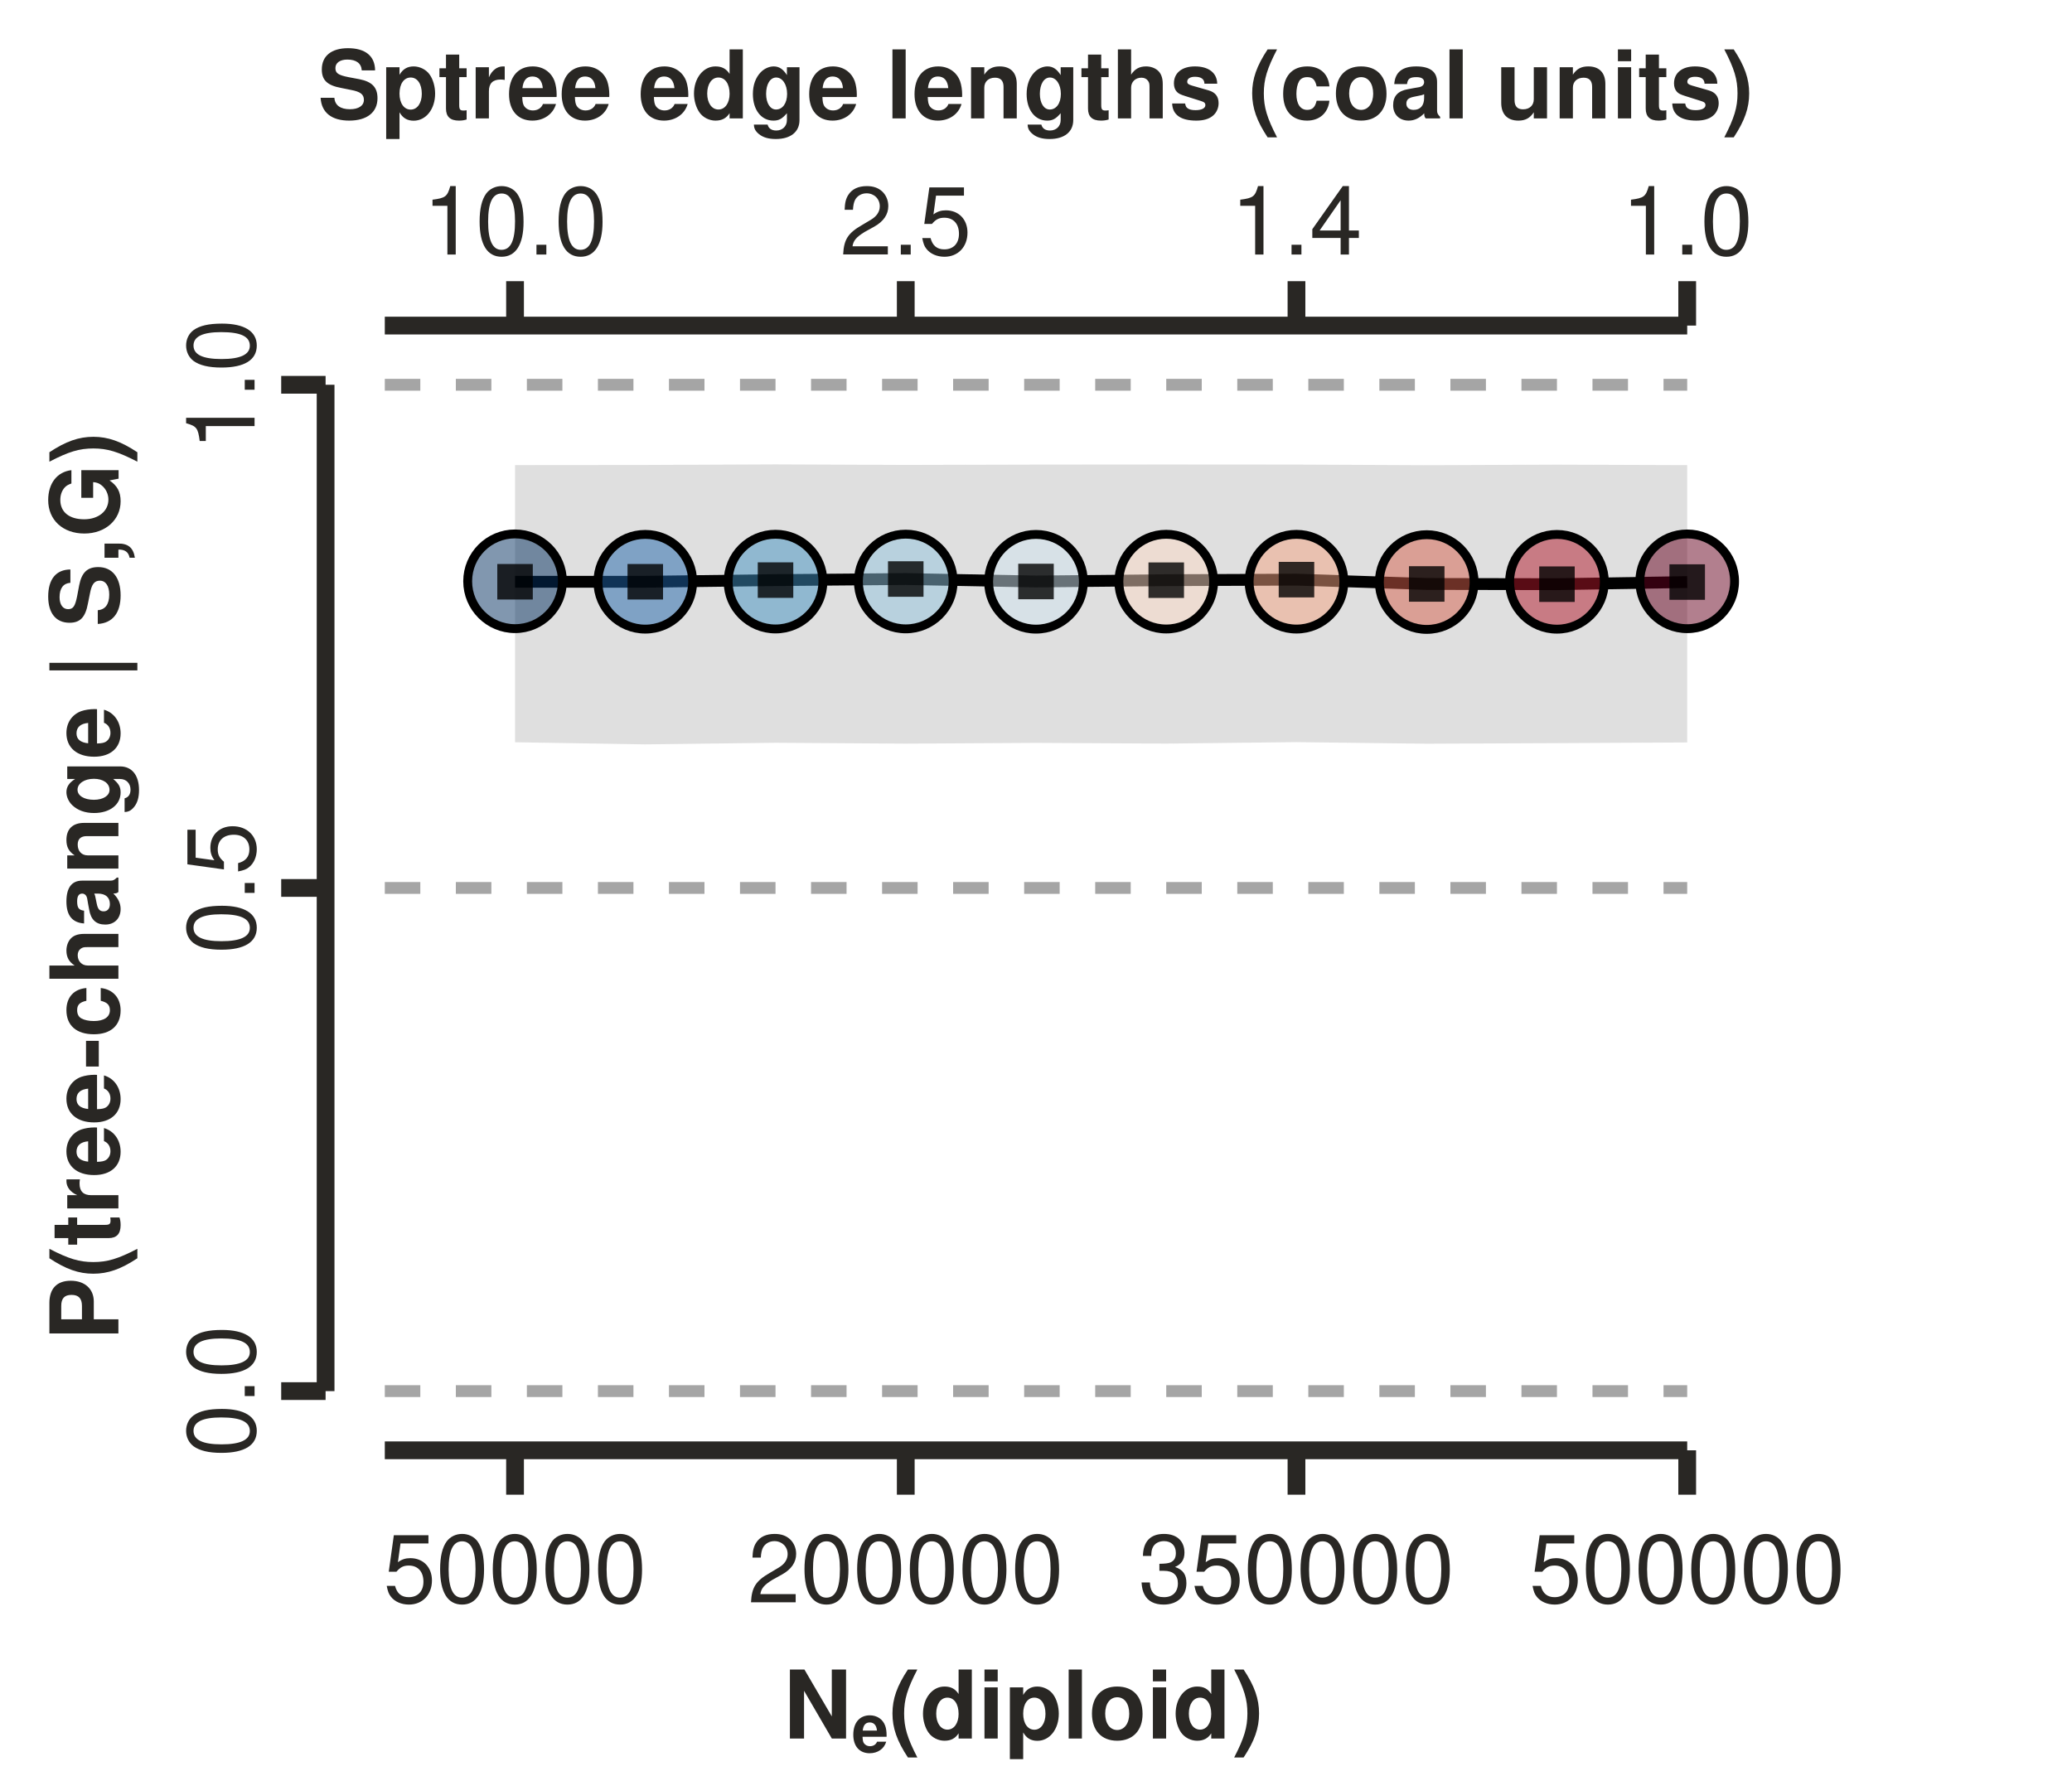
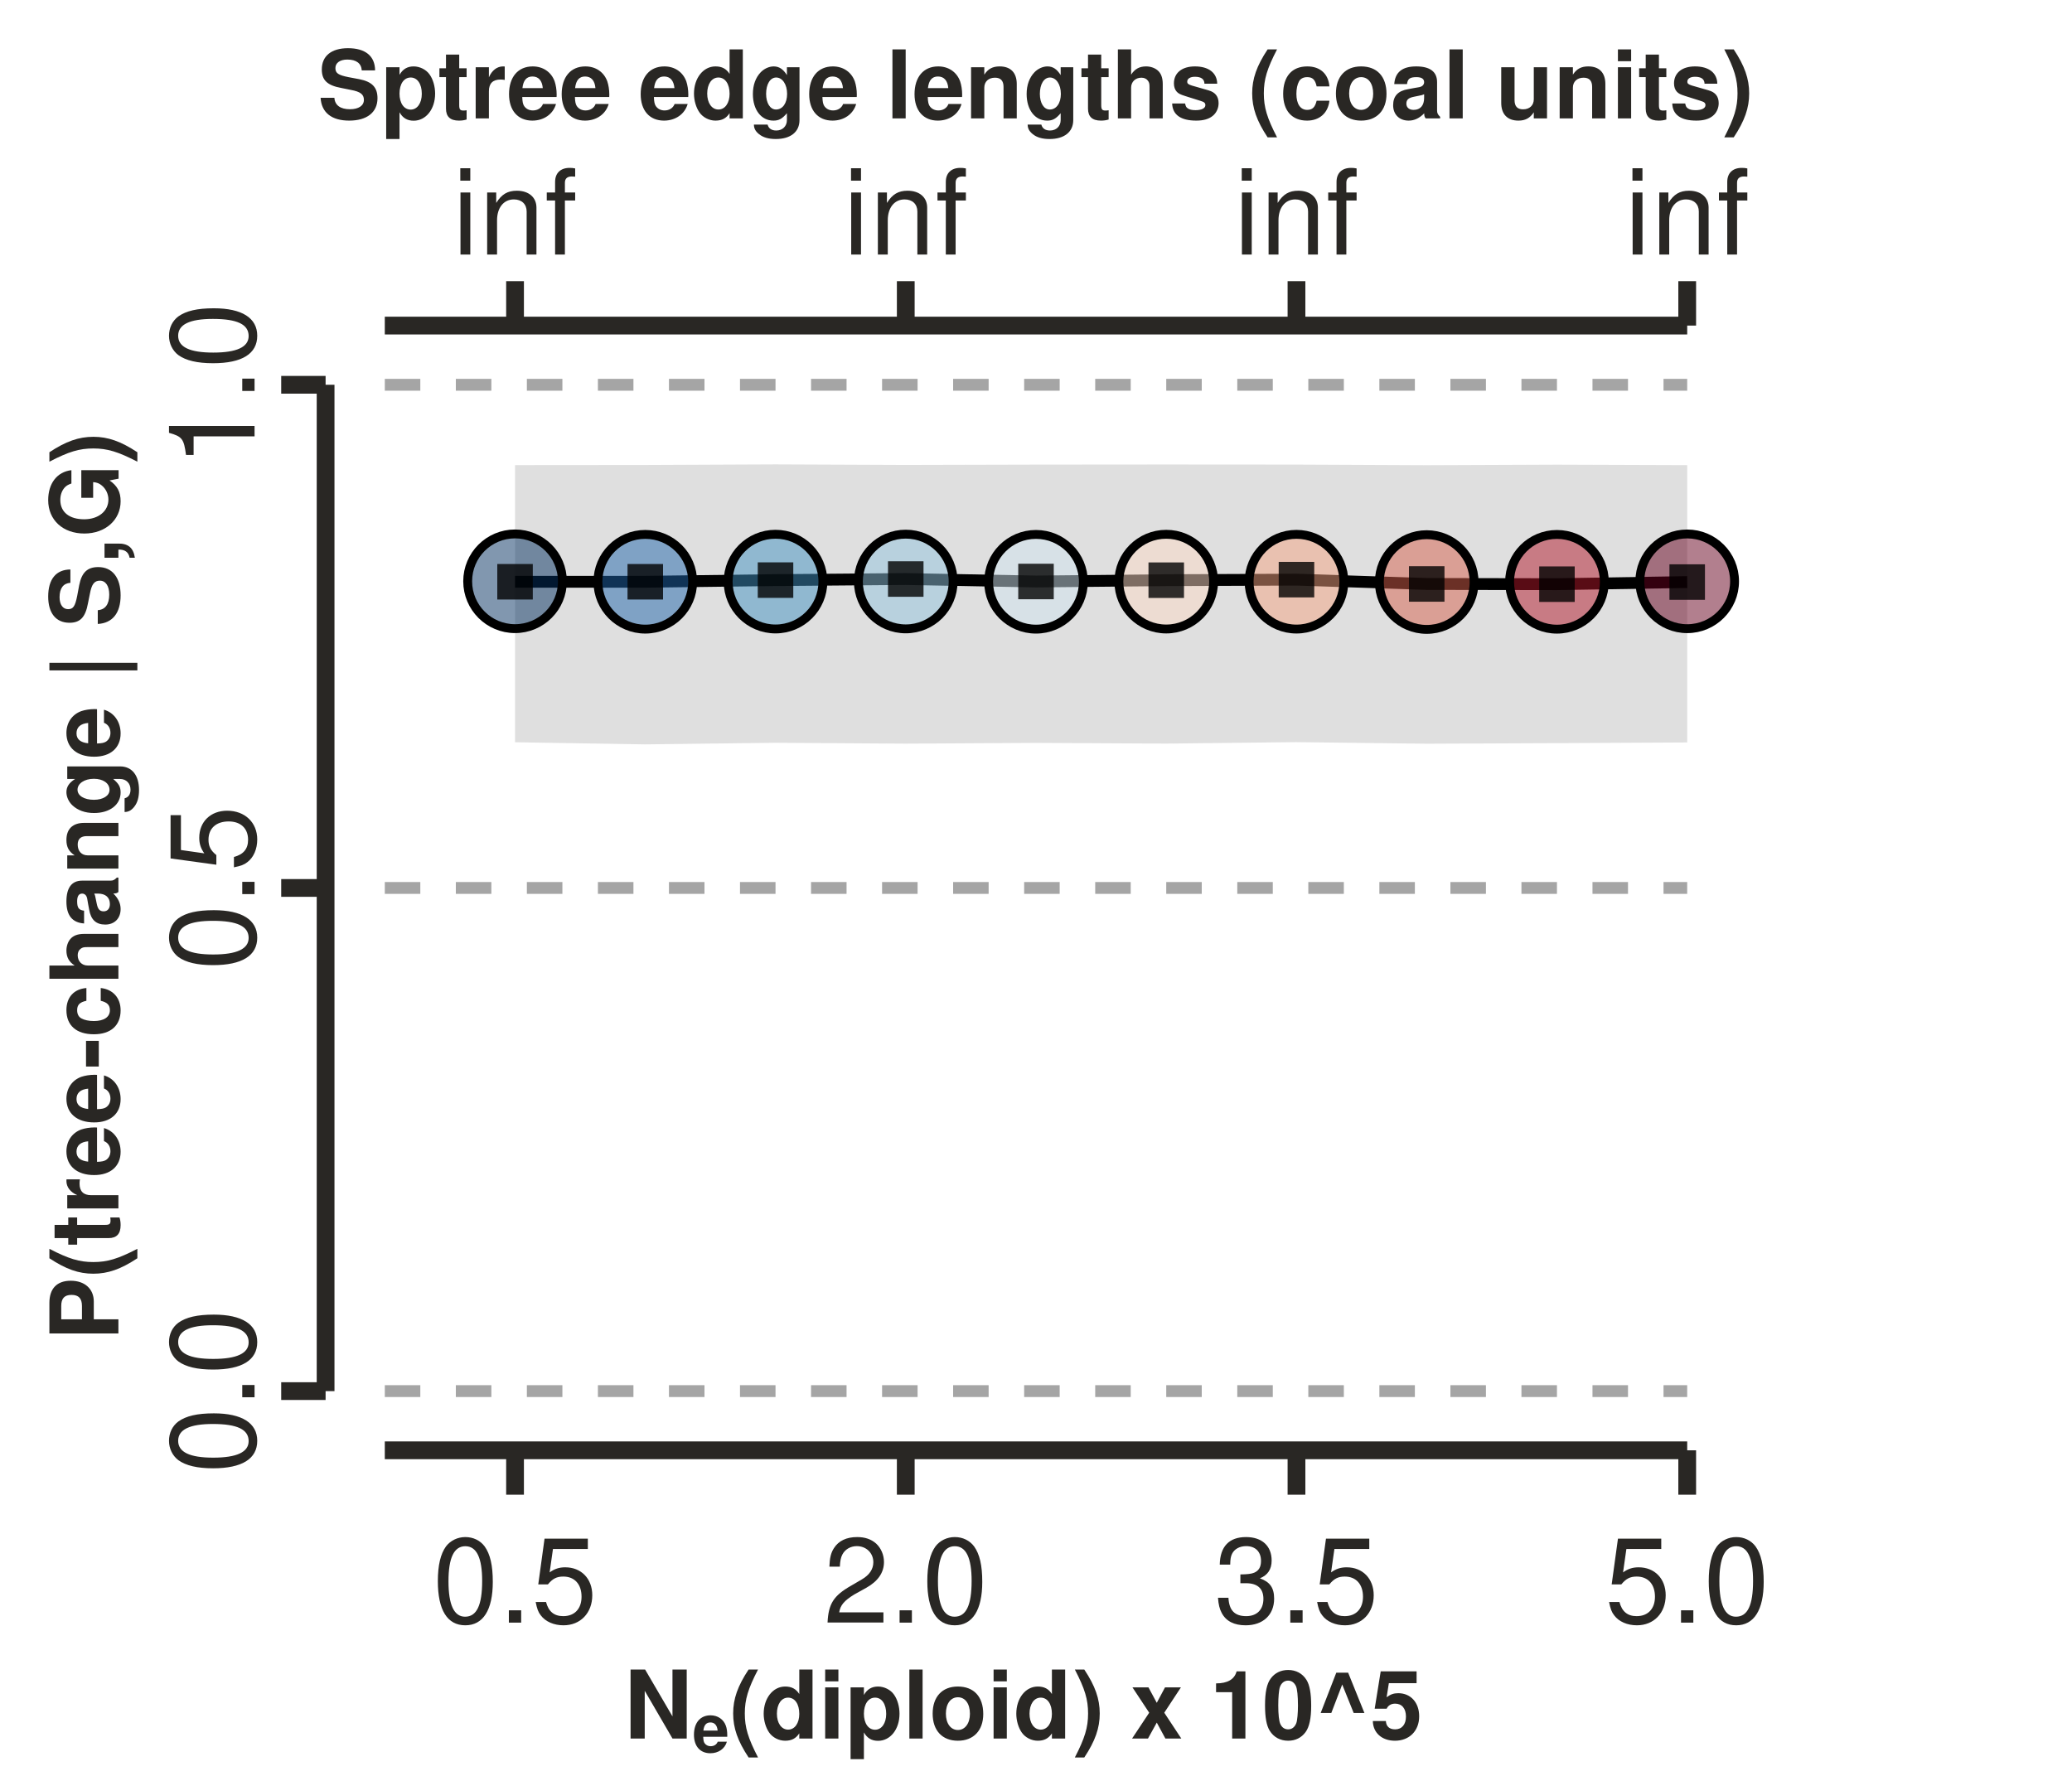
- <svg xmlns="http://www.w3.org/2000/svg" class="toyplot-canvas-Canvas" width="350.0px" height="300.0px" viewBox="0 0 350.0 300.0" preserveAspectRatio="xMidYMid meet" style="background-color:transparent;border-color:#292724;border-style:none;border-width:1.0;fill:rgb(16.1%,15.3%,14.1%);fill-opacity:1.0;font-family:Helvetica;font-size:12px;opacity:1.0;stroke:rgb(16.1%,15.3%,14.1%);stroke-opacity:1.0;stroke-width:1.0" id="t5d0d635fb5ac43fcaedb0581c4f505ac">
-   <g class="toyplot-coordinates-Cartesian" id="t4aafe2c7e99847c282dc1df1ed13970c">
-     <clipPath id="t7bf9365a5e9f44278c4a1113cc4557fb">
+ <svg xmlns="http://www.w3.org/2000/svg" class="toyplot-canvas-Canvas" width="350.0px" height="300.0px" viewBox="0 0 350.0 300.0" preserveAspectRatio="xMidYMid meet" style="background-color:transparent;border-color:#292724;border-style:none;border-width:1.0;fill:rgb(16.1%,15.3%,14.1%);fill-opacity:1.0;font-family:Helvetica;font-size:12px;opacity:1.0;stroke:rgb(16.1%,15.3%,14.1%);stroke-opacity:1.0;stroke-width:1.0" id="tce747a6be4c74ec2a5a77fb9375aef7f">
+   <g class="toyplot-coordinates-Cartesian" id="t31f7a4ebc31d4d1aacdb88f13caa055d">
+     <clipPath id="tfdf66c77c4e14dc89390ece6adeac4de">
      <rect x="55.0" y="55.0" width="240.0" height="190.0" />
    </clipPath>
-     <g clip-path="url(#t7bf9365a5e9f44278c4a1113cc4557fb)">
-       <g class="toyplot-mark-AxisLines" style="stroke:rgb(50.2%,50.2%,50.2%);stroke-dasharray:6,6;stroke-opacity:0.7;stroke-width:2" id="t9a772d36472848dd9ca7f40af3dc4d16">
+     <g clip-path="url(#tfdf66c77c4e14dc89390ece6adeac4de)">
+       <g class="toyplot-mark-AxisLines" style="stroke:rgb(50.2%,50.2%,50.2%);stroke-dasharray:6,6;stroke-opacity:0.7;stroke-width:2" id="t62cf5967c6f54fb3a6adbf6a8bc4deb2">
        <g class="toyplot-Series">
          <line class="toyplot-Datum" y1="235.0" y2="235.0" x1="65.0" x2="285.0" style="opacity:1.0;stroke:rgb(50.2%,50.2%,50.2%);stroke-dasharray:6,6;stroke-opacity:0.7;stroke-width:2" />
          <line class="toyplot-Datum" y1="150.0" y2="150.0" x1="65.0" x2="285.0" style="opacity:1.0;stroke:rgb(50.2%,50.2%,50.2%);stroke-dasharray:6,6;stroke-opacity:0.7;stroke-width:2" />
          <line class="toyplot-Datum" y1="65.0" y2="65.0" x1="65.0" x2="285.0" style="opacity:1.0;stroke:rgb(50.2%,50.2%,50.2%);stroke-dasharray:6,6;stroke-opacity:0.7;stroke-width:2" />
        </g>
      </g>
-       <g class="toyplot-mark-FillBoundaries" style="stroke:none" id="tbdc7d84b24fd4e8292806eec9bb01adc">
+       <g class="toyplot-mark-FillBoundaries" style="stroke:none" id="t2963ec03056947beab96f034929cd566">
        <polygon points="87.0,125.389 109.0,125.746 131.0,125.478 153.0,125.625 175.0,125.495 197.0,125.617 219.0,125.369 241.0,125.637 263.0,125.539 285.0,125.423 285.0,78.573 263.0,78.495 241.0,78.585 219.0,78.483 197.0,78.467 175.0,78.486 153.0,78.542 131.0,78.449 109.0,78.547 87.0,78.566" style="fill:rgb(50.2%,50.2%,50.2%);fill-opacity:1.0;opacity:0.25;stroke:none" />
      </g>
-       <g class="toyplot-mark-Plot" style="fill:none" id="t46f75c1b45584c9b99b22cf4b04e9866">
+       <g class="toyplot-mark-Plot" style="fill:none" id="tfad4573203054c76bc53b67781f75bc9">
        <g class="toyplot-Series">
          <path d="M 87.0 98.278 L 109.0 98.278 L 131.0 97.999 L 153.0 97.815 L 175.0 98.232 L 197.0 98.012 L 219.0 97.919 L 241.0 98.648 L 263.0 98.686 L 285.0 98.328" style="stroke:rgb(0%,0%,0%);stroke-opacity:1.0;stroke-width:2.0" />
        </g>
      </g>
-       <g class="toyplot-mark-Point" id="tedf36aab837743de882884fce8aae276">
+       <g class="toyplot-mark-Point" id="t2a254a360abe4a66832f9da132ec4738">
        <g class="toyplot-Series">
          <g style="fill:rgb(2%,18.8%,38%);fill-opacity:0.5;opacity:1.0;stroke:rgb(0%,0%,0%);stroke-opacity:1.0;stroke-width:1.5" class="toyplot-Datum" transform="translate(87.0, 98.19585)">
            <circle r="8.0" />
          </g>
          <g style="fill:rgb(12.9%,40%,67.5%);fill-opacity:0.5;opacity:1.0;stroke:rgb(0%,0%,0%);stroke-opacity:1.0;stroke-width:1.5" class="toyplot-Datum" transform="translate(109.0, 98.27632)">
            <circle r="8.0" />
          </g>
          <g style="fill:rgb(26.3%,57.6%,76.5%);fill-opacity:0.5;opacity:1.0;stroke:rgb(0%,0%,0%);stroke-opacity:1.0;stroke-width:1.5" class="toyplot-Datum" transform="translate(131.0, 98.25025)">
            <circle r="8.0" />
          </g>
          <g style="fill:rgb(57.3%,77.3%,87.1%);fill-opacity:0.5;opacity:1.0;stroke:rgb(0%,0%,0%);stroke-opacity:1.0;stroke-width:1.5" class="toyplot-Datum" transform="translate(153.0, 98.23388)">
            <circle r="8.0" />
          </g>
          <g style="fill:rgb(82%,89.8%,94.1%);fill-opacity:0.5;opacity:1.0;stroke:rgb(0%,0%,0%);stroke-opacity:1.0;stroke-width:1.5" class="toyplot-Datum" transform="translate(175.0, 98.27897)">
            <circle r="8.0" />
          </g>
          <g style="fill:rgb(99.2%,85.9%,78%);fill-opacity:0.5;opacity:1.0;stroke:rgb(0%,0%,0%);stroke-opacity:1.0;stroke-width:1.5" class="toyplot-Datum" transform="translate(197.0, 98.25527)">
            <circle r="8.0" />
          </g>
          <g style="fill:rgb(95.7%,64.7%,51%);fill-opacity:0.5;opacity:1.0;stroke:rgb(0%,0%,0%);stroke-opacity:1.0;stroke-width:1.5" class="toyplot-Datum" transform="translate(219.0, 98.26595)">
            <circle r="8.0" />
          </g>
          <g style="fill:rgb(83.9%,37.6%,30.2%);fill-opacity:0.5;opacity:1.0;stroke:rgb(0%,0%,0%);stroke-opacity:1.0;stroke-width:1.5" class="toyplot-Datum" transform="translate(241.0, 98.32407)">
            <circle r="8.0" />
          </g>
          <g style="fill:rgb(69.8%,9.4%,16.9%);fill-opacity:0.5;opacity:1.0;stroke:rgb(0%,0%,0%);stroke-opacity:1.0;stroke-width:1.5" class="toyplot-Datum" transform="translate(263.0, 98.28331)">
            <circle r="8.0" />
          </g>
          <g style="fill:rgb(40.4%,0%,12.2%);fill-opacity:0.5;opacity:1.0;stroke:rgb(0%,0%,0%);stroke-opacity:1.0;stroke-width:1.5" class="toyplot-Datum" transform="translate(285.0, 98.20189)">
            <circle r="8.0" />
          </g>
        </g>
      </g>
-       <g class="toyplot-mark-Point" id="tdd73c00d537642bfb5ac605c06f48820">
+       <g class="toyplot-mark-Point" id="t36e0670b80cd4815a450cf92f2a4dfb7">
        <g class="toyplot-Series">
          <g style="fill:rgb(0%,0%,0%);fill-opacity:1.0;opacity:0.8;stroke:none" class="toyplot-Datum" transform="translate(87.0, 98.2775)">
            <rect x="-3.0" y="-3.0" width="6.0" height="6.0" />
          </g>
          <g style="fill:rgb(0%,0%,0%);fill-opacity:1.0;opacity:0.8;stroke:none" class="toyplot-Datum" transform="translate(109.0, 98.2775)">
            <rect x="-3.0" y="-3.0" width="6.0" height="6.0" />
          </g>
          <g style="fill:rgb(0%,0%,0%);fill-opacity:1.0;opacity:0.8;stroke:none" class="toyplot-Datum" transform="translate(131.0, 97.9987)">
            <rect x="-3.0" y="-3.0" width="6.0" height="6.0" />
          </g>
          <g style="fill:rgb(0%,0%,0%);fill-opacity:1.0;opacity:0.8;stroke:none" class="toyplot-Datum" transform="translate(153.0, 97.8151)">
            <rect x="-3.0" y="-3.0" width="6.0" height="6.0" />
          </g>
          <g style="fill:rgb(0%,0%,0%);fill-opacity:1.0;opacity:0.8;stroke:none" class="toyplot-Datum" transform="translate(175.0, 98.2316)">
            <rect x="-3.0" y="-3.0" width="6.0" height="6.0" />
          </g>
          <g style="fill:rgb(0%,0%,0%);fill-opacity:1.0;opacity:0.8;stroke:none" class="toyplot-Datum" transform="translate(197.0, 98.0123)">
            <rect x="-3.0" y="-3.0" width="6.0" height="6.0" />
          </g>
          <g style="fill:rgb(0%,0%,0%);fill-opacity:1.0;opacity:0.8;stroke:none" class="toyplot-Datum" transform="translate(219.0, 97.9188)">
            <rect x="-3.0" y="-3.0" width="6.0" height="6.0" />
          </g>
          <g style="fill:rgb(0%,0%,0%);fill-opacity:1.0;opacity:0.8;stroke:none" class="toyplot-Datum" transform="translate(241.0, 98.6481)">
            <rect x="-3.0" y="-3.0" width="6.0" height="6.0" />
          </g>
          <g style="fill:rgb(0%,0%,0%);fill-opacity:1.0;opacity:0.8;stroke:none" class="toyplot-Datum" transform="translate(263.0, 98.6855)">
            <rect x="-3.0" y="-3.0" width="6.0" height="6.0" />
          </g>
          <g style="fill:rgb(0%,0%,0%);fill-opacity:1.0;opacity:0.8;stroke:none" class="toyplot-Datum" transform="translate(285.0, 98.3285)">
            <rect x="-3.0" y="-3.0" width="6.0" height="6.0" />
          </g>
        </g>
      </g>
    </g>
-     <g class="toyplot-coordinates-Axis" id="tdbb400d7e93b4cbaa818726222c9c421" transform="translate(65.0,235.0)translate(0,10.0)">
+     <g class="toyplot-coordinates-Axis" id="tb8776ca3a272489c8d31bf5f5225bdbc" transform="translate(65.0,235.0)translate(0,10.0)">
      <line x1="0" y1="0" x2="220.0" y2="0" style="stroke-width:3" />
      <g>
        <line x1="22.0" y1="7.5" x2="22.0" y2="0" style="stroke-width:3" />
        <line x1="88.0" y1="7.5" x2="88.0" y2="0" style="stroke-width:3" />
        <line x1="154.0" y1="7.5" x2="154.0" y2="0" style="stroke-width:3" />
        <line x1="220.0" y1="7.5" x2="220.0" y2="0" style="stroke-width:3" />
      </g>
      <g>
        <g transform="translate(22.0,12.0)">
-           <text x="-22.24" y="13.688" style="fill:rgb(16.1%,15.3%,14.1%);fill-opacity:1.0;font-family:helvetica;font-size:16.0px;font-weight:normal;stroke:none;vertical-align:baseline;white-space:pre">50000</text>
+           <text x="-13.9" y="17.11" style="fill:rgb(16.1%,15.3%,14.1%);fill-opacity:1.0;font-family:helvetica;font-size:20.0px;font-weight:normal;stroke:none;vertical-align:baseline;white-space:pre">0.5</text>
        </g>
        <g transform="translate(88.0,12.0)">
-           <text x="-26.688" y="13.688" style="fill:rgb(16.1%,15.3%,14.1%);fill-opacity:1.0;font-family:helvetica;font-size:16.0px;font-weight:normal;stroke:none;vertical-align:baseline;white-space:pre">200000</text>
+           <text x="-13.9" y="17.11" style="fill:rgb(16.1%,15.3%,14.1%);fill-opacity:1.0;font-family:helvetica;font-size:20.0px;font-weight:normal;stroke:none;vertical-align:baseline;white-space:pre">2.0</text>
        </g>
        <g transform="translate(154.0,12.0)">
-           <text x="-26.688" y="13.688" style="fill:rgb(16.1%,15.3%,14.1%);fill-opacity:1.0;font-family:helvetica;font-size:16.0px;font-weight:normal;stroke:none;vertical-align:baseline;white-space:pre">350000</text>
+           <text x="-13.9" y="17.11" style="fill:rgb(16.1%,15.3%,14.1%);fill-opacity:1.0;font-family:helvetica;font-size:20.0px;font-weight:normal;stroke:none;vertical-align:baseline;white-space:pre">3.5</text>
        </g>
        <g transform="translate(220.0,12.0)">
-           <text x="-26.688" y="13.688" style="fill:rgb(16.1%,15.3%,14.1%);fill-opacity:1.0;font-family:helvetica;font-size:16.0px;font-weight:normal;stroke:none;vertical-align:baseline;white-space:pre">500000</text>
+           <text x="-13.9" y="17.11" style="fill:rgb(16.1%,15.3%,14.1%);fill-opacity:1.0;font-family:helvetica;font-size:20.0px;font-weight:normal;stroke:none;vertical-align:baseline;white-space:pre">5.0</text>
        </g>
      </g>
      <g transform="translate(110.0,35.0)">
-         <text x="-42.666" y="13.688" style="fill:rgb(16.1%,15.3%,14.1%);fill-opacity:1.0;font-family:helvetica;font-size:16.0px;font-weight:bold;stroke:none;vertical-align:baseline;white-space:pre">N</text>
-         <text x="-31.114" y="15.928" style="fill:rgb(16.1%,15.3%,14.1%);fill-opacity:1.0;font-family:helvetica;font-size:11.2px;font-weight:bold;stroke:none;vertical-align:baseline;white-space:pre">e</text>
-         <text x="-24.886" y="13.688" style="fill:rgb(16.1%,15.3%,14.1%);fill-opacity:1.0;font-family:helvetica;font-size:16.0px;font-weight:bold;stroke:none;vertical-align:baseline;white-space:pre"> (diploid)</text>
+         <text x="-69.578" y="13.688" style="fill:rgb(16.1%,15.3%,14.1%);fill-opacity:1.0;font-family:helvetica;font-size:16.0px;font-weight:bold;stroke:none;vertical-align:baseline;white-space:pre">N</text>
+         <text x="-58.026" y="15.928" style="fill:rgb(16.1%,15.3%,14.1%);fill-opacity:1.0;font-family:helvetica;font-size:11.2px;font-weight:bold;stroke:none;vertical-align:baseline;white-space:pre">e</text>
+         <text x="-51.798" y="13.688" style="fill:rgb(16.1%,15.3%,14.1%);fill-opacity:1.0;font-family:helvetica;font-size:16.0px;font-weight:bold;stroke:none;vertical-align:baseline;white-space:pre"> (diploid) x 10^5</text>
      </g>
      <g class="toyplot-coordinates-Axis-coordinates" style="visibility:hidden" transform="">
        <line x1="0" x2="0" y1="-6.0" y2="9.0" style="stroke:rgb(43.9%,50.2%,56.5%);stroke-opacity:1.0;stroke-width:1.0" />
        <text x="0" y="-12.0" style="alignment-baseline:alphabetic;fill:rgb(43.9%,50.2%,56.5%);fill-opacity:1.0;font-size:10px;font-weight:normal;stroke:none;text-anchor:middle" />
      </g>
    </g>
-     <g class="toyplot-coordinates-Axis" id="t93ea99385d4b4086ba8d49e95d4567b6" transform="translate(65.0,235.0)rotate(-90.0)translate(0,-10.0)">
+     <g class="toyplot-coordinates-Axis" id="t281621eeab4b435da35455908a26c05d" transform="translate(65.0,235.0)rotate(-90.0)translate(0,-10.0)">
      <line x1="0" y1="0" x2="170.0" y2="0" style="stroke-width:3" />
      <g>
        <line x1="0.0" y1="-7.5" x2="0.0" y2="0" style="stroke-width:3" />
        <line x1="85" y1="-7.5" x2="85" y2="0" style="stroke-width:3" />
        <line x1="170" y1="-7.5" x2="170" y2="0" style="stroke-width:3" />
      </g>
      <g>
        <g transform="translate(0.0,-12.0)">
-           <text x="-11.12" y="0.0" style="fill:rgb(16.1%,15.3%,14.1%);fill-opacity:1.0;font-family:helvetica;font-size:16.0px;font-weight:normal;stroke:none;vertical-align:baseline;white-space:pre">0.0</text>
+           <text x="-13.9" y="-8.881784197001252e-16" style="fill:rgb(16.1%,15.3%,14.1%);fill-opacity:1.0;font-family:helvetica;font-size:20.0px;font-weight:normal;stroke:none;vertical-align:baseline;white-space:pre">0.0</text>
        </g>
        <g transform="translate(85,-12.0)">
-           <text x="-11.12" y="0.0" style="fill:rgb(16.1%,15.3%,14.1%);fill-opacity:1.0;font-family:helvetica;font-size:16.0px;font-weight:normal;stroke:none;vertical-align:baseline;white-space:pre">0.5</text>
+           <text x="-13.9" y="-8.881784197001252e-16" style="fill:rgb(16.1%,15.3%,14.1%);fill-opacity:1.0;font-family:helvetica;font-size:20.0px;font-weight:normal;stroke:none;vertical-align:baseline;white-space:pre">0.5</text>
        </g>
        <g transform="translate(170,-12.0)">
-           <text x="-11.12" y="0.0" style="fill:rgb(16.1%,15.3%,14.1%);fill-opacity:1.0;font-family:helvetica;font-size:16.0px;font-weight:normal;stroke:none;vertical-align:baseline;white-space:pre">1.0</text>
+           <text x="-13.9" y="-8.881784197001252e-16" style="fill:rgb(16.1%,15.3%,14.1%);fill-opacity:1.0;font-family:helvetica;font-size:20.0px;font-weight:normal;stroke:none;vertical-align:baseline;white-space:pre">1.0</text>
        </g>
      </g>
      <g transform="translate(85.0,-35.0)">
        <text x="-76.48" y="0.0" style="fill:rgb(16.1%,15.3%,14.1%);fill-opacity:1.0;font-family:helvetica;font-size:16.0px;font-weight:bold;stroke:none;vertical-align:baseline;white-space:pre">P(tree-change | S,G)</text>
      </g>
      <g class="toyplot-coordinates-Axis-coordinates" style="visibility:hidden" transform="">
        <line x1="0" x2="0" y1="6.0" y2="-9.0" style="stroke:rgb(43.9%,50.2%,56.5%);stroke-opacity:1.0;stroke-width:1.0" />
        <text x="0" y="12.0" style="alignment-baseline:hanging;fill:rgb(43.9%,50.2%,56.5%);fill-opacity:1.0;font-size:10px;font-weight:normal;stroke:none;text-anchor:middle" />
      </g>
    </g>
  </g>
-   <g class="toyplot-coordinates-Cartesian" id="t4428bd03c6384d03a9ddc512b87e6fa1">
-     <clipPath id="t4af1eb5d48e242a1855e40ed5dd3595f">
+   <g class="toyplot-coordinates-Cartesian" id="t30e36753b809466ab43ff1af49dbe905">
+     <clipPath id="tecf8c2d39e5448ea87598d66deb4da03">
      <rect x="55.0" y="55.0" width="240.0" height="190.0" />
    </clipPath>
-     <g clip-path="url(#t4af1eb5d48e242a1855e40ed5dd3595f)" />
-     <g class="toyplot-coordinates-Axis" id="tbe9006f97f2447828ec980db7d3b3541" transform="translate(65.0,65.0)translate(0,-10.0)">
+     <g clip-path="url(#tecf8c2d39e5448ea87598d66deb4da03)" />
+     <g class="toyplot-coordinates-Axis" id="ta2d50ce6df7c49efafcf11dff6bdc894" transform="translate(65.0,65.0)translate(0,-10.0)">
      <line x1="0" y1="0" x2="220.0" y2="0" style="stroke-width:3" />
      <g>
        <line x1="22" y1="-7.5" x2="22" y2="0" style="stroke-width:3" />
        <line x1="88" y1="-7.5" x2="88" y2="0" style="stroke-width:3" />
        <line x1="154" y1="-7.5" x2="154" y2="0" style="stroke-width:3" />
        <line x1="220.0" y1="-7.5" x2="220.0" y2="0" style="stroke-width:3" />
      </g>
      <g>
        <g transform="translate(22.0002,-12.0)">
-           <text x="-15.568" y="0.0" style="fill:rgb(16.1%,15.3%,14.1%);fill-opacity:1.0;font-family:helvetica;font-size:16.0px;font-weight:normal;stroke:none;vertical-align:baseline;white-space:pre">10.0</text>
+           <text x="-10.56" y="-8.881784197001252e-16" style="fill:rgb(16.1%,15.3%,14.1%);fill-opacity:1.0;font-family:helvetica;font-size:20.0px;font-weight:normal;stroke:none;vertical-align:baseline;white-space:pre">inf</text>
        </g>
        <g transform="translate(88.00013,-12.0)">
-           <text x="-11.12" y="0.0" style="fill:rgb(16.1%,15.3%,14.1%);fill-opacity:1.0;font-family:helvetica;font-size:16.0px;font-weight:normal;stroke:none;vertical-align:baseline;white-space:pre">2.5</text>
+           <text x="-10.56" y="-8.881784197001252e-16" style="fill:rgb(16.1%,15.3%,14.1%);fill-opacity:1.0;font-family:helvetica;font-size:20.0px;font-weight:normal;stroke:none;vertical-align:baseline;white-space:pre">inf</text>
        </g>
        <g transform="translate(154.0001,-12.0)">
-           <text x="-11.12" y="0.0" style="fill:rgb(16.1%,15.3%,14.1%);fill-opacity:1.0;font-family:helvetica;font-size:16.0px;font-weight:normal;stroke:none;vertical-align:baseline;white-space:pre">1.4</text>
+           <text x="-10.56" y="-8.881784197001252e-16" style="fill:rgb(16.1%,15.3%,14.1%);fill-opacity:1.0;font-family:helvetica;font-size:20.0px;font-weight:normal;stroke:none;vertical-align:baseline;white-space:pre">inf</text>
        </g>
        <g transform="translate(220.0,-12.0)">
-           <text x="-11.12" y="0.0" style="fill:rgb(16.1%,15.3%,14.1%);fill-opacity:1.0;font-family:helvetica;font-size:16.0px;font-weight:normal;stroke:none;vertical-align:baseline;white-space:pre">1.0</text>
+           <text x="-10.56" y="-8.881784197001252e-16" style="fill:rgb(16.1%,15.3%,14.1%);fill-opacity:1.0;font-family:helvetica;font-size:20.0px;font-weight:normal;stroke:none;vertical-align:baseline;white-space:pre">inf</text>
        </g>
      </g>
      <g transform="translate(110.0,-35.0)">
        <text x="-121.36" y="0.0" style="fill:rgb(16.1%,15.3%,14.1%);fill-opacity:1.0;font-family:helvetica;font-size:16.0px;font-weight:bold;stroke:none;vertical-align:baseline;white-space:pre">Sptree edge lengths (coal units)</text>
      </g>
      <g class="toyplot-coordinates-Axis-coordinates" style="visibility:hidden" transform="">
        <line x1="0" x2="0" y1="6.0" y2="-9.0" style="stroke:rgb(43.9%,50.2%,56.5%);stroke-opacity:1.0;stroke-width:1.0" />
        <text x="0" y="12.0" style="alignment-baseline:hanging;fill:rgb(43.9%,50.2%,56.5%);fill-opacity:1.0;font-size:10px;font-weight:normal;stroke:none;text-anchor:middle" />
      </g>
    </g>
  </g>
</svg>
